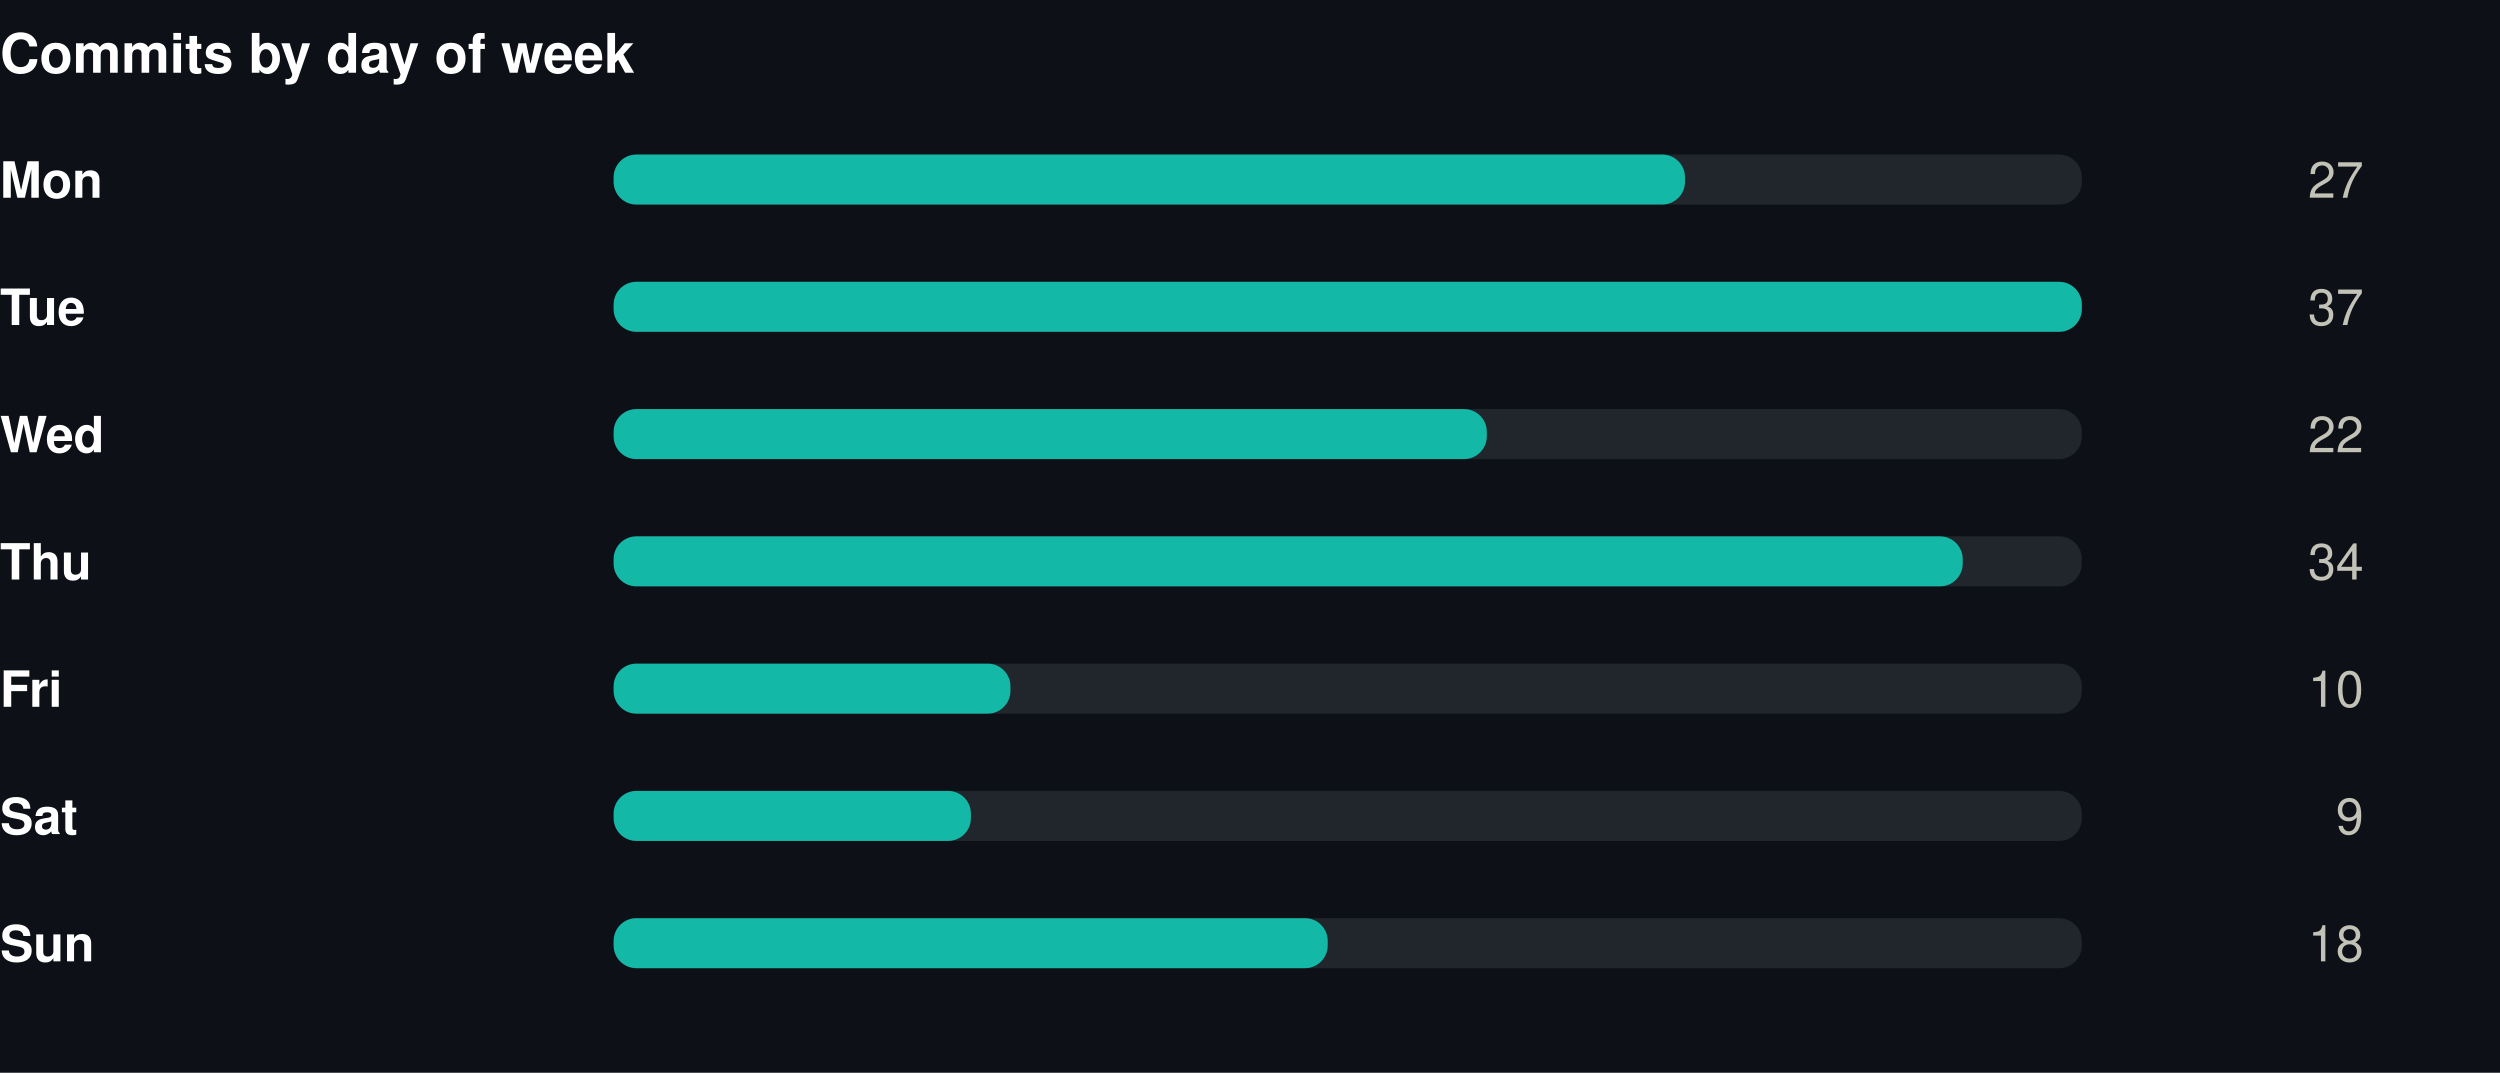
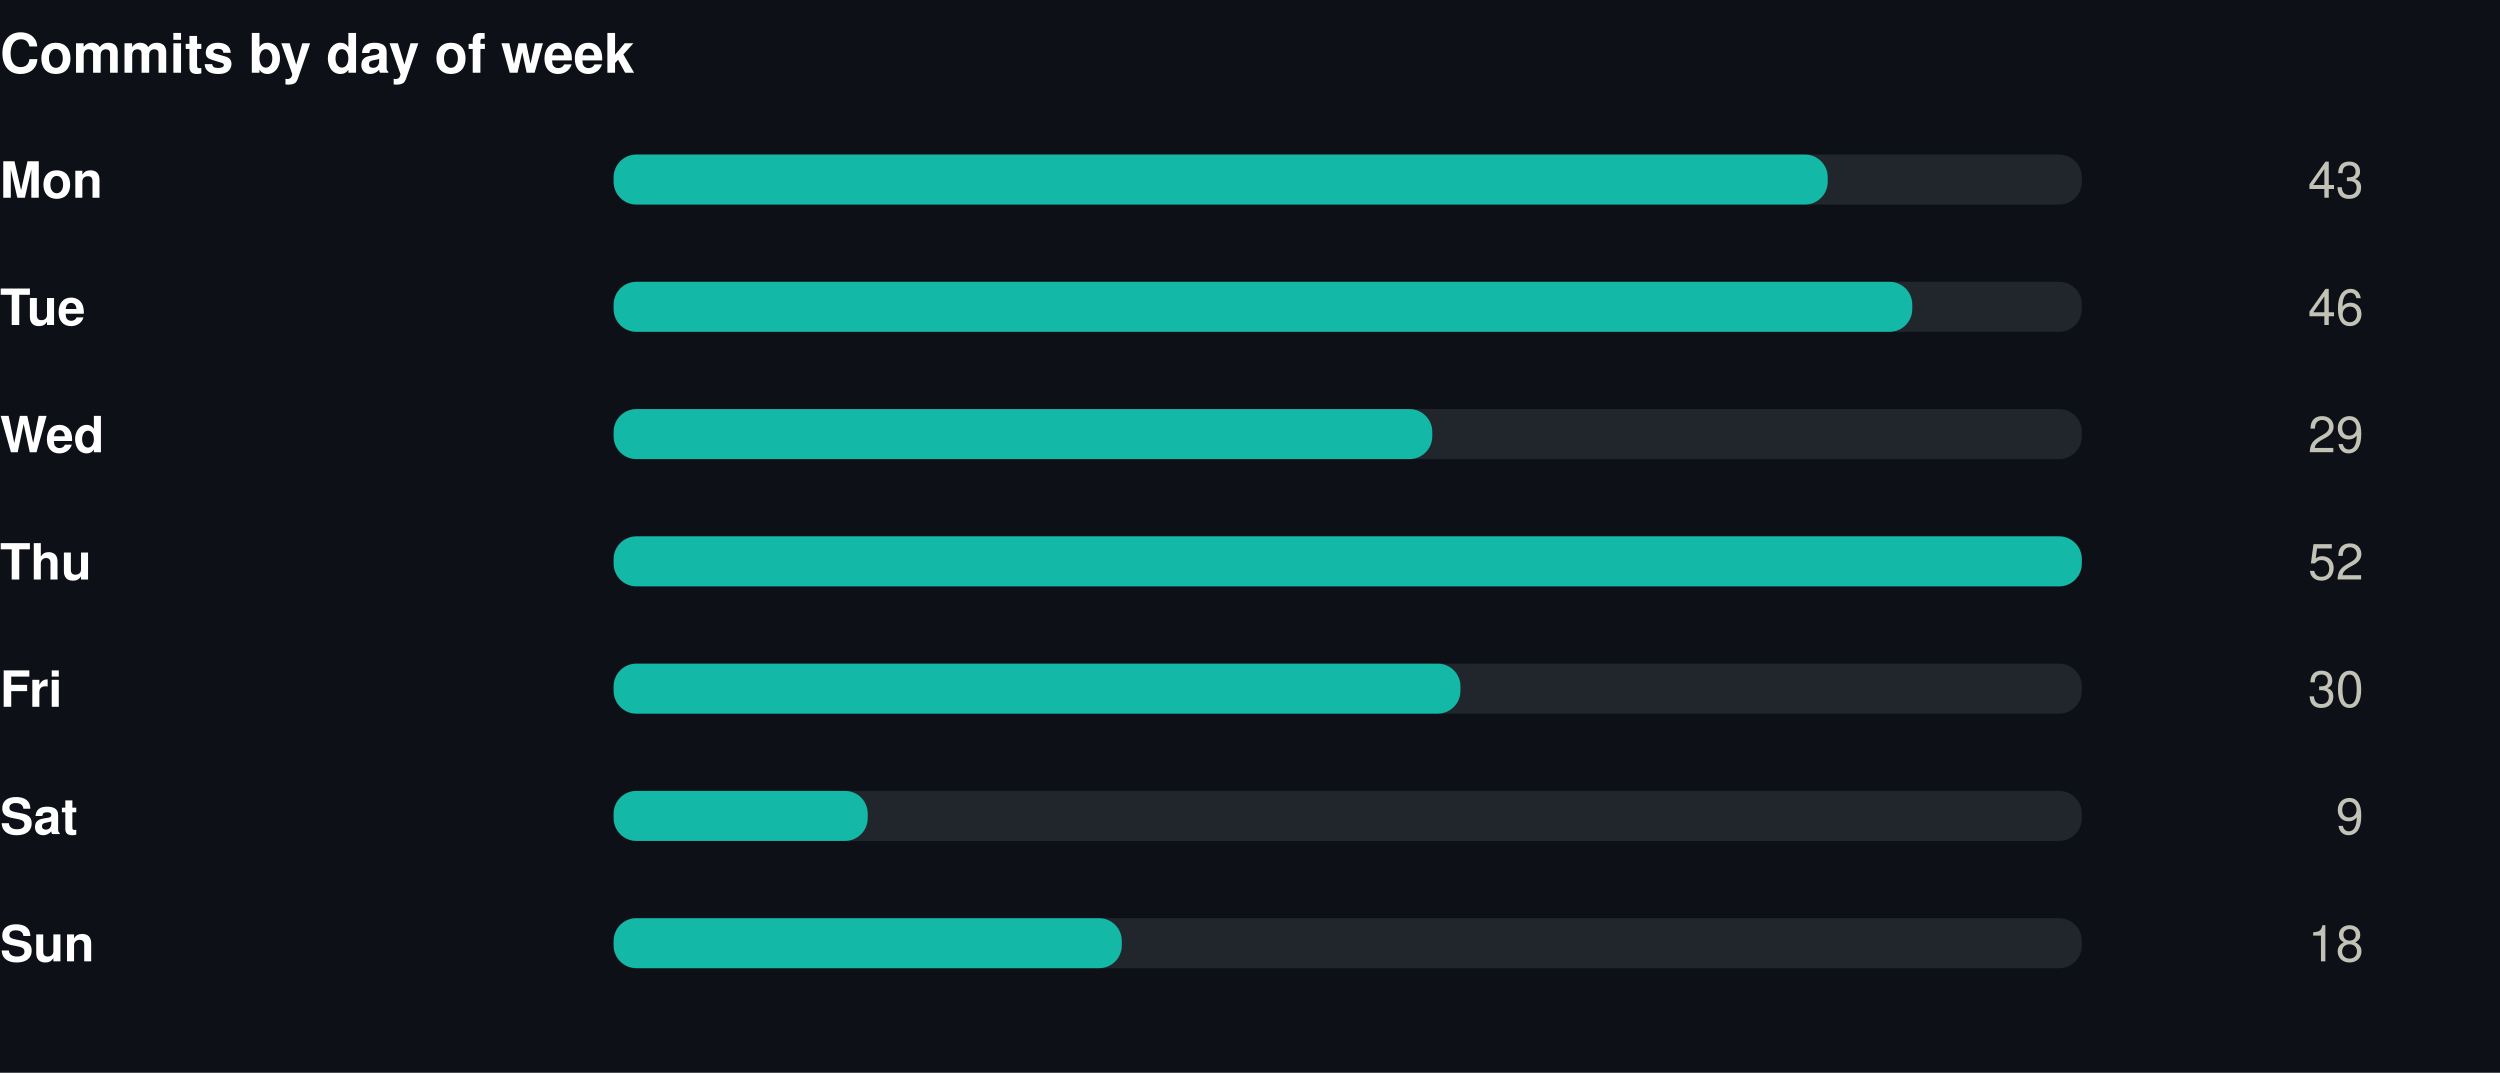
<svg xmlns="http://www.w3.org/2000/svg" width="550" height="236" viewBox="0 0 550 236" role="img">
  <rect width="550" height="236" fill="#0d1117" />
  <style>
@keyframes grow{from{transform:scaleX(0)}}
@keyframes rise{from{opacity:0;transform:translateY(9px)}}
@keyframes fade{from{opacity:0}}
@keyframes draw{to{stroke-dashoffset:0}}
.bar{transform-box:fill-box;transform-origin:left center;animation:grow .9s cubic-bezier(.22,1,.36,1) var(--d,0s) both}
.rise{animation:rise .7s cubic-bezier(.22,1,.36,1) var(--d,0s) both}
.fade{animation:fade .8s ease-out var(--d,0s) both}
.draw{animation:draw 1.7s ease-out .1s both}
@media (prefers-reduced-motion:reduce){
.bar,.rise,.fade,.draw{animation:none;transform:none;opacity:1;stroke-dashoffset:0}
}
</style>
  <g transform="translate(0,0)">
    <text x="0" y="16" font-family="-apple-system,BlinkMacSystemFont,'Segoe UI',Helvetica,Arial,sans-serif" font-size="12" font-weight="700" fill="#ffffff" text-anchor="start">Commits by day of week</text>
    <text x="0" y="43.5" font-family="-apple-system,BlinkMacSystemFont,'Segoe UI',Helvetica,Arial,sans-serif" font-size="11" font-weight="600" fill="#ffffff" text-anchor="start">Mon</text>
    <rect x="135" y="34" width="323" height="11" rx="5" fill="#21262d" />
-     <rect class="bar" style="--d:0.00s" x="135" y="34" width="235.7" height="11" rx="5" fill="#14b8a6" />
+     <rect class="bar" style="--d:0.00s" x="135" y="34" width="267.1" height="11" rx="5" fill="#14b8a6" />
    <g class="fade" style="--d:0.00s">
-       <text x="520" y="43.5" font-family="-apple-system,BlinkMacSystemFont,'Segoe UI',Helvetica,Arial,sans-serif" font-size="11" font-weight="400" fill="#c3c2b7" text-anchor="end">27</text>
+       <text x="520" y="43.5" font-family="-apple-system,BlinkMacSystemFont,'Segoe UI',Helvetica,Arial,sans-serif" font-size="11" font-weight="400" fill="#c3c2b7" text-anchor="end">43</text>
    </g>
    <text x="0" y="71.5" font-family="-apple-system,BlinkMacSystemFont,'Segoe UI',Helvetica,Arial,sans-serif" font-size="11" font-weight="600" fill="#ffffff" text-anchor="start">Tue</text>
    <rect x="135" y="62" width="323" height="11" rx="5" fill="#21262d" />
-     <rect class="bar" style="--d:0.07s" x="135" y="62" width="323.0" height="11" rx="5" fill="#14b8a6" />
+     <rect class="bar" style="--d:0.07s" x="135" y="62" width="285.7" height="11" rx="5" fill="#14b8a6" />
    <g class="fade" style="--d:0.07s">
-       <text x="520" y="71.5" font-family="-apple-system,BlinkMacSystemFont,'Segoe UI',Helvetica,Arial,sans-serif" font-size="11" font-weight="400" fill="#c3c2b7" text-anchor="end">37</text>
+       <text x="520" y="71.5" font-family="-apple-system,BlinkMacSystemFont,'Segoe UI',Helvetica,Arial,sans-serif" font-size="11" font-weight="400" fill="#c3c2b7" text-anchor="end">46</text>
    </g>
    <text x="0" y="99.5" font-family="-apple-system,BlinkMacSystemFont,'Segoe UI',Helvetica,Arial,sans-serif" font-size="11" font-weight="600" fill="#ffffff" text-anchor="start">Wed</text>
    <rect x="135" y="90" width="323" height="11" rx="5" fill="#21262d" />
-     <rect class="bar" style="--d:0.14s" x="135" y="90" width="192.1" height="11" rx="5" fill="#14b8a6" />
+     <rect class="bar" style="--d:0.14s" x="135" y="90" width="180.1" height="11" rx="5" fill="#14b8a6" />
    <g class="fade" style="--d:0.14s">
-       <text x="520" y="99.5" font-family="-apple-system,BlinkMacSystemFont,'Segoe UI',Helvetica,Arial,sans-serif" font-size="11" font-weight="400" fill="#c3c2b7" text-anchor="end">22</text>
+       <text x="520" y="99.5" font-family="-apple-system,BlinkMacSystemFont,'Segoe UI',Helvetica,Arial,sans-serif" font-size="11" font-weight="400" fill="#c3c2b7" text-anchor="end">29</text>
    </g>
    <text x="0" y="127.5" font-family="-apple-system,BlinkMacSystemFont,'Segoe UI',Helvetica,Arial,sans-serif" font-size="11" font-weight="600" fill="#ffffff" text-anchor="start">Thu</text>
    <rect x="135" y="118" width="323" height="11" rx="5" fill="#21262d" />
-     <rect class="bar" style="--d:0.21s" x="135" y="118" width="296.8" height="11" rx="5" fill="#14b8a6" />
+     <rect class="bar" style="--d:0.21s" x="135" y="118" width="323.0" height="11" rx="5" fill="#14b8a6" />
    <g class="fade" style="--d:0.21s">
-       <text x="520" y="127.5" font-family="-apple-system,BlinkMacSystemFont,'Segoe UI',Helvetica,Arial,sans-serif" font-size="11" font-weight="400" fill="#c3c2b7" text-anchor="end">34</text>
+       <text x="520" y="127.5" font-family="-apple-system,BlinkMacSystemFont,'Segoe UI',Helvetica,Arial,sans-serif" font-size="11" font-weight="400" fill="#c3c2b7" text-anchor="end">52</text>
    </g>
    <text x="0" y="155.5" font-family="-apple-system,BlinkMacSystemFont,'Segoe UI',Helvetica,Arial,sans-serif" font-size="11" font-weight="600" fill="#ffffff" text-anchor="start">Fri</text>
    <rect x="135" y="146" width="323" height="11" rx="5" fill="#21262d" />
-     <rect class="bar" style="--d:0.28s" x="135" y="146" width="87.3" height="11" rx="5" fill="#14b8a6" />
+     <rect class="bar" style="--d:0.28s" x="135" y="146" width="186.3" height="11" rx="5" fill="#14b8a6" />
    <g class="fade" style="--d:0.28s">
-       <text x="520" y="155.5" font-family="-apple-system,BlinkMacSystemFont,'Segoe UI',Helvetica,Arial,sans-serif" font-size="11" font-weight="400" fill="#c3c2b7" text-anchor="end">10</text>
+       <text x="520" y="155.5" font-family="-apple-system,BlinkMacSystemFont,'Segoe UI',Helvetica,Arial,sans-serif" font-size="11" font-weight="400" fill="#c3c2b7" text-anchor="end">30</text>
    </g>
    <text x="0" y="183.5" font-family="-apple-system,BlinkMacSystemFont,'Segoe UI',Helvetica,Arial,sans-serif" font-size="11" font-weight="600" fill="#ffffff" text-anchor="start">Sat</text>
    <rect x="135" y="174" width="323" height="11" rx="5" fill="#21262d" />
-     <rect class="bar" style="--d:0.35s" x="135" y="174" width="78.6" height="11" rx="5" fill="#14b8a6" />
+     <rect class="bar" style="--d:0.35s" x="135" y="174" width="55.9" height="11" rx="5" fill="#14b8a6" />
    <g class="fade" style="--d:0.35s">
      <text x="520" y="183.5" font-family="-apple-system,BlinkMacSystemFont,'Segoe UI',Helvetica,Arial,sans-serif" font-size="11" font-weight="400" fill="#c3c2b7" text-anchor="end">9</text>
    </g>
    <text x="0" y="211.5" font-family="-apple-system,BlinkMacSystemFont,'Segoe UI',Helvetica,Arial,sans-serif" font-size="11" font-weight="600" fill="#ffffff" text-anchor="start">Sun</text>
    <rect x="135" y="202" width="323" height="11" rx="5" fill="#21262d" />
-     <rect class="bar" style="--d:0.42s" x="135" y="202" width="157.1" height="11" rx="5" fill="#14b8a6" />
+     <rect class="bar" style="--d:0.42s" x="135" y="202" width="111.8" height="11" rx="5" fill="#14b8a6" />
    <g class="fade" style="--d:0.42s">
      <text x="520" y="211.5" font-family="-apple-system,BlinkMacSystemFont,'Segoe UI',Helvetica,Arial,sans-serif" font-size="11" font-weight="400" fill="#c3c2b7" text-anchor="end">18</text>
    </g>
  </g>
</svg>
